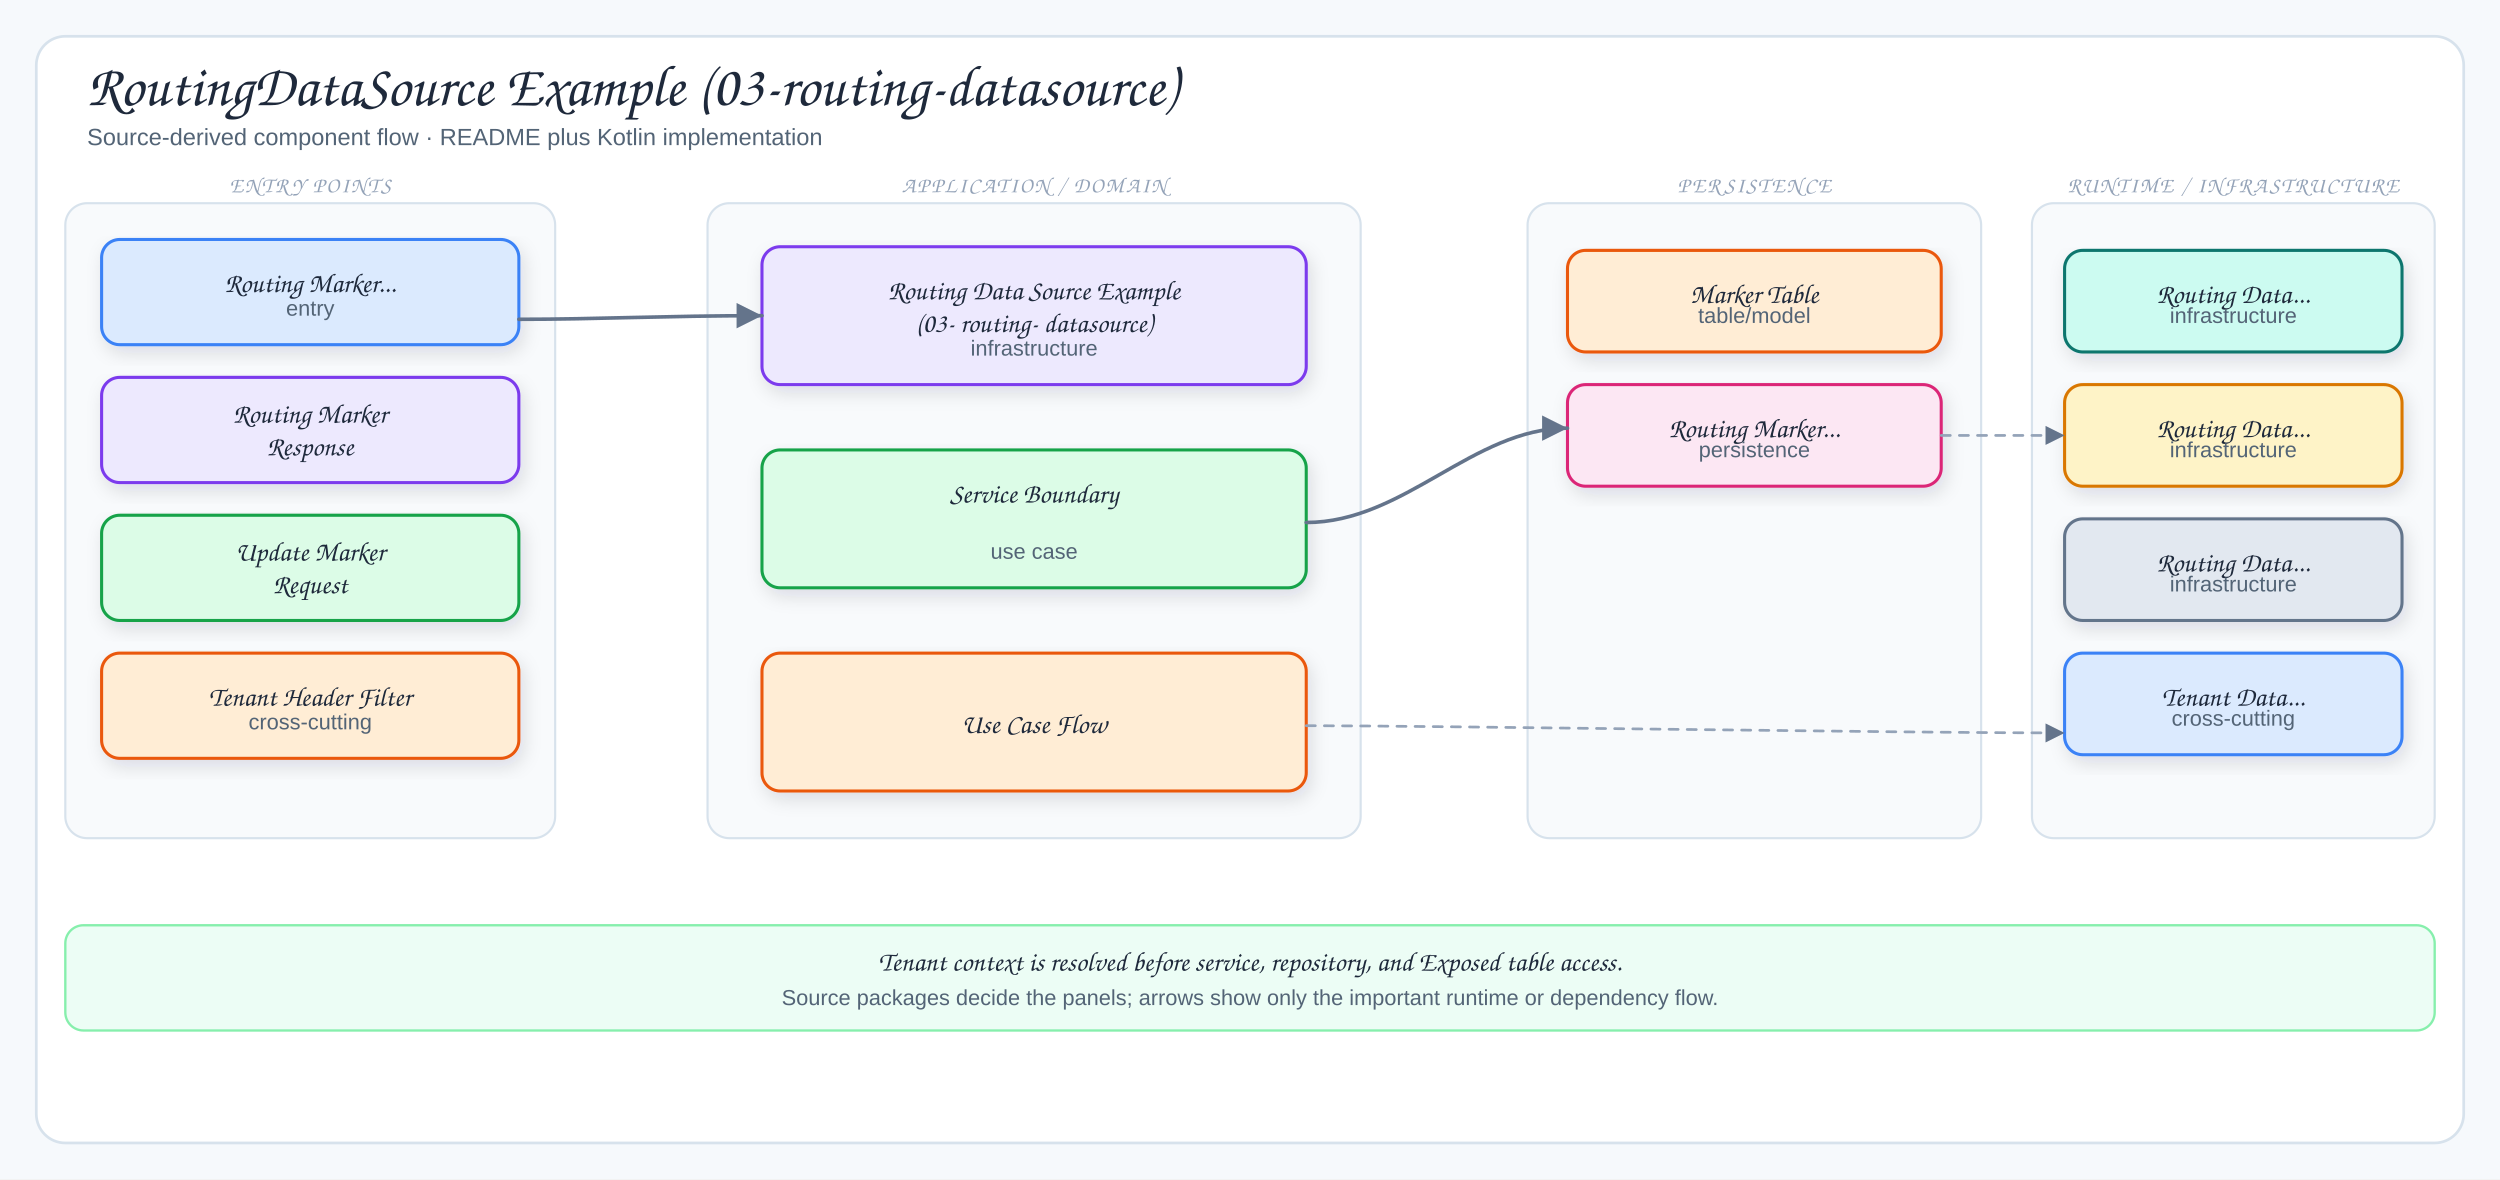
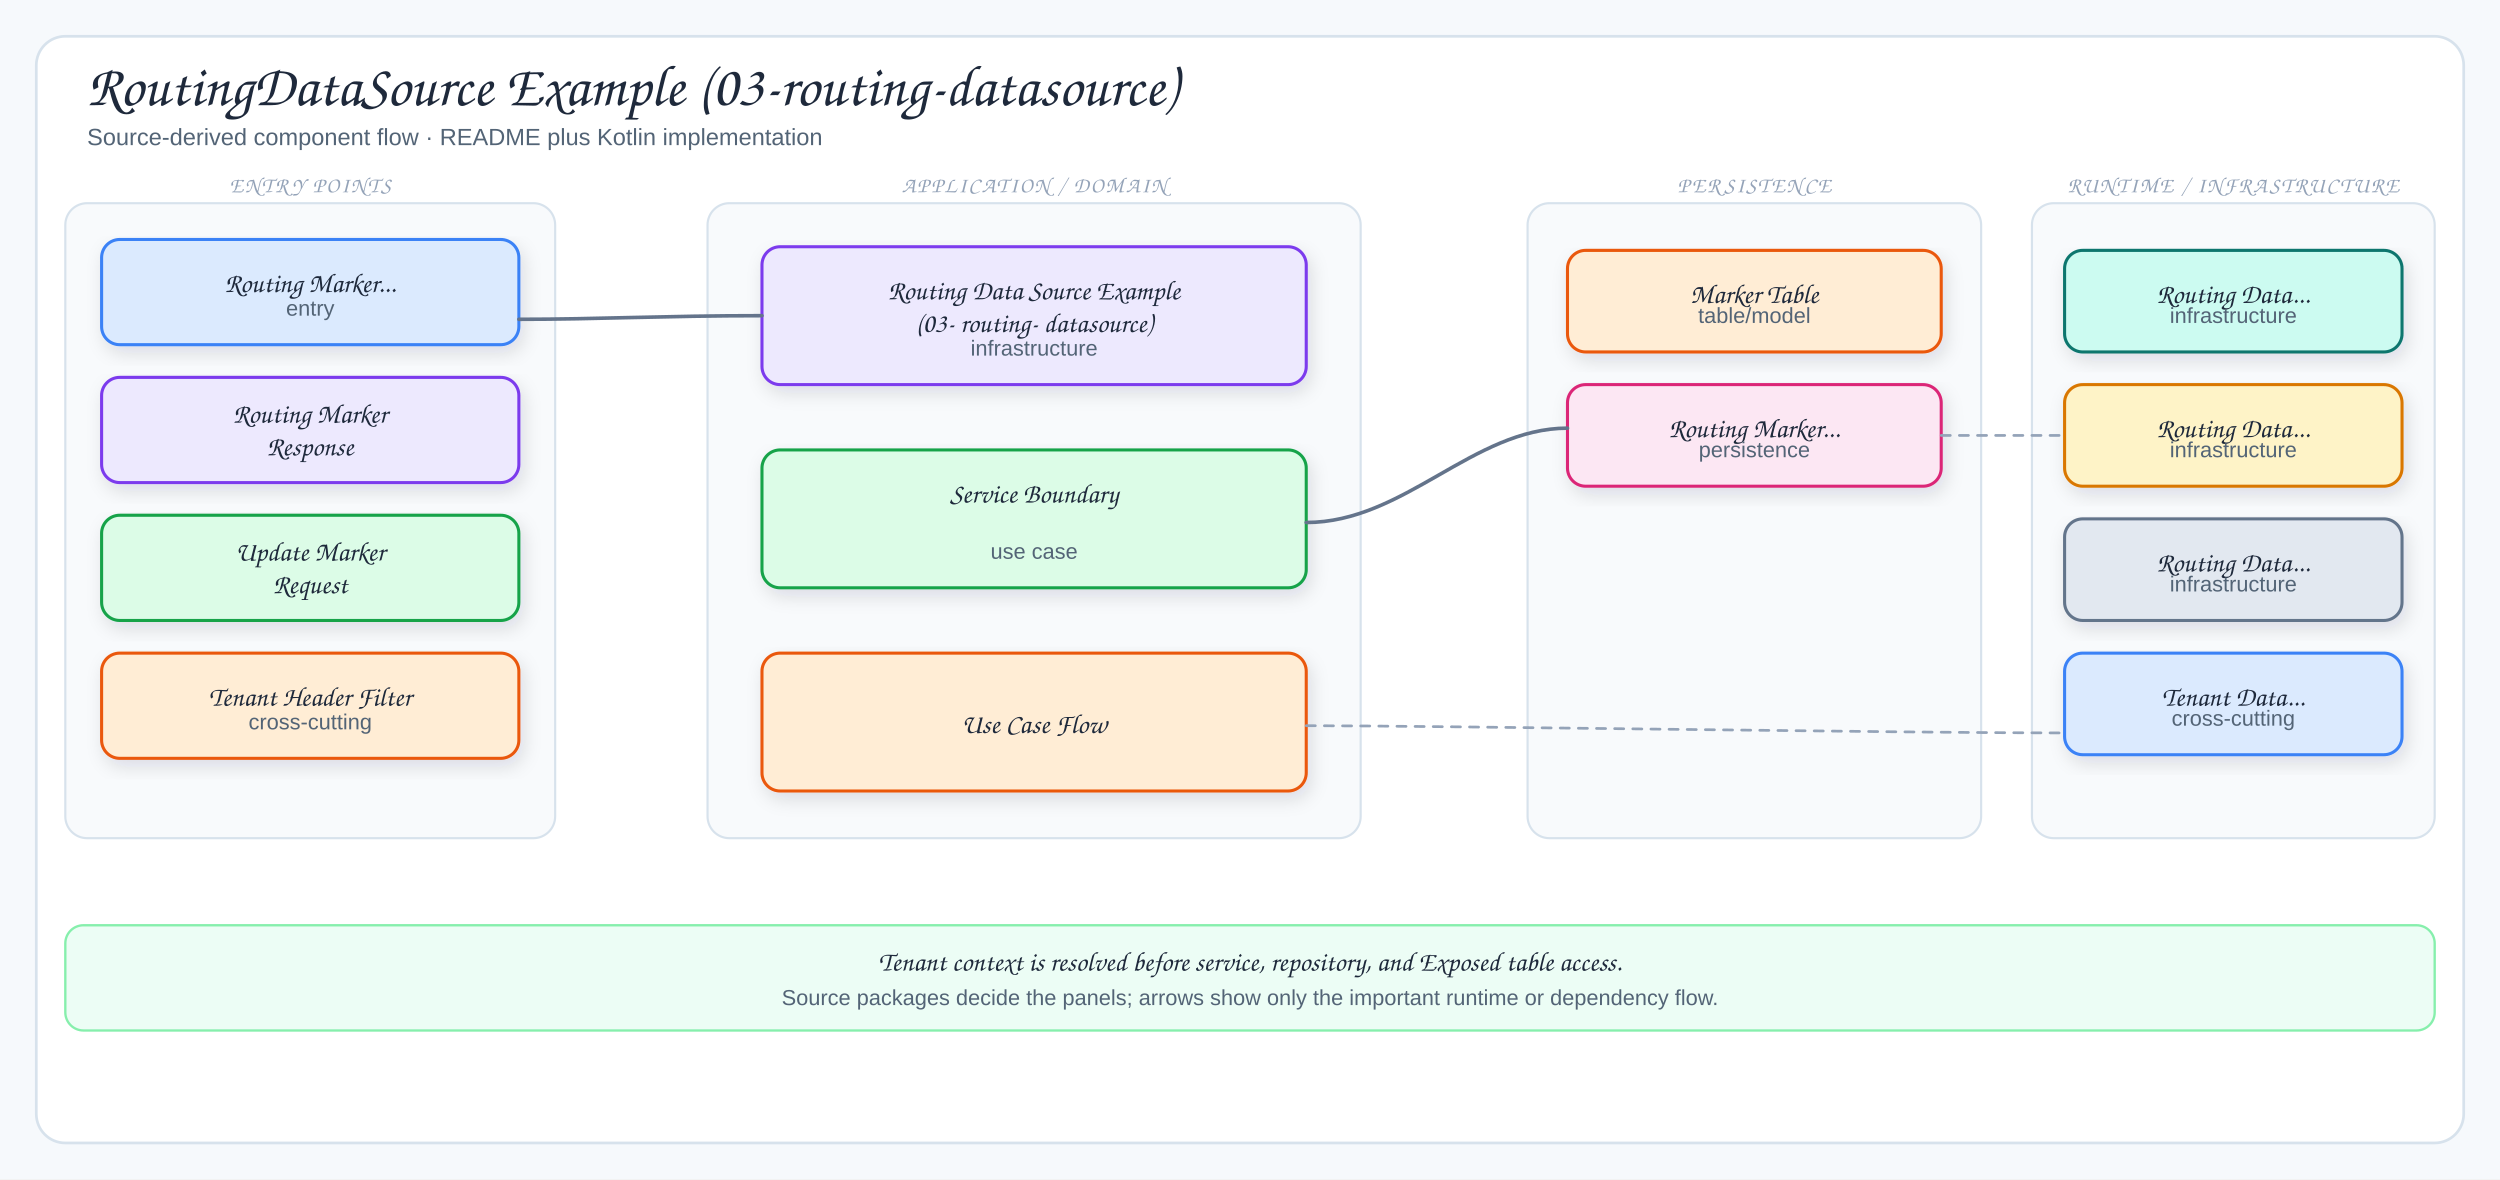
<svg xmlns="http://www.w3.org/2000/svg" viewBox="0 0 1378 650" width="1378" height="650" role="img" aria-label="RoutingDataSource Example (03-routing-datasource)">
  <defs>
    <filter id="shadow" x="-10%" y="-10%" width="120%" height="130%">
      <feDropShadow dx="2" dy="4" stdDeviation="5" flood-color="#1f2937" flood-opacity="0.12" />
    </filter>
    <marker id="arrow" markerWidth="9" markerHeight="9" refX="8" refY="4.5" orient="auto">
      <path d="M1,1 L8,4.5 L1,8 Z" fill="#64748b" />
    </marker>
    <marker id="inherit" markerWidth="11" markerHeight="10" refX="9.5" refY="5" orient="auto">
      <path d="M0.5,1 L9.5,5 L0.5,9 Z" fill="#fff" stroke="#64748b" stroke-width="1.5" />
    </marker>
    <style>
  .canvas{fill:#f6f9fc}
  .frame{fill:#fff;stroke:#d7e2ec;stroke-width:1.5}
  .panel{fill:#f8fafc;stroke:#d7e2ec;stroke-width:1.2}
  .card{stroke-width:1.7;filter:url(#shadow)}
  .title{font-family:"Architects Daughter","Comic Sans MS",cursive;font-size:32px;fill:#1e293b}
  .subtitle{font-family:"Comic Sans MS","Comic Sans","Comic Neue",Arial,sans-serif;font-size:13px;fill:#536476}
  .panelTitle{font-family:"Architects Daughter","Comic Sans MS",cursive;font-size:12px;letter-spacing:.08em;fill:#94a3b8}
  .label{font-family:"Architects Daughter","Comic Sans MS",cursive;font-size:18px;fill:#1e293b}
  .smallLabel{font-family:"Architects Daughter","Comic Sans MS",cursive;font-size:15px;fill:#1e293b}
  .detail{font-family:"Comic Sans MS","Comic Sans","Comic Neue",Arial,sans-serif;font-size:12px;fill:#536476}
  .tiny{font-family:"Comic Sans MS","Comic Sans","Comic Neue",Arial,sans-serif;font-size:10px;fill:#64748b}
-   .arrow{fill:none;stroke:#64748b;stroke-width:2;stroke-linecap:round;stroke-linejoin:round;marker-end:url(#arrow)}
-   .softArrow{fill:none;stroke:#94a3b8;stroke-width:1.5;stroke-linecap:round;stroke-linejoin:round;stroke-dasharray:5 5;marker-end:url(#arrow)}
-   .inherit{fill:none;stroke:#64748b;stroke-width:1.7;stroke-linecap:round;stroke-linejoin:round;marker-end:url(#inherit)}
+   .arrow{fill:none;stroke:#64748b;stroke-width:2;stroke-linecap:round;stroke-linejoin:round}
+   .softArrow{fill:none;stroke:#94a3b8;stroke-width:1.5;stroke-linecap:round;stroke-linejoin:round;stroke-dasharray:5 5}
+   .inherit{fill:none;stroke:#64748b;stroke-width:1.7;stroke-linecap:round;stroke-linejoin:round}
  .divider{stroke:#cbd5e1;stroke-width:1.2;stroke-dasharray:6 6}
</style>
  </defs>
  <rect width="1378" height="650" class="canvas" />
  <rect x="20" y="20" width="1338" height="610" rx="16" class="frame" />
  <text x="48" y="58" class="title">RoutingDataSource Example (03-routing-datasource)</text>
  <text x="48" y="80" class="subtitle">Source-derived component flow · README plus Kotlin implementation</text>
  <rect x="36" y="112" width="270" height="350" rx="12" class="panel" />
  <text x="171" y="106" class="panelTitle" text-anchor="middle">ENTRY POINTS</text>
  <rect x="56" y="132" width="230" height="58" rx="10" fill="#dbeafe" stroke="#3b82f6" class="card" />
  <text x="171" y="161" class="smallLabel" text-anchor="middle">Routing Marker...</text>
  <text x="171" y="174" class="detail" text-anchor="middle">entry</text>
  <rect x="56" y="208" width="230" height="58" rx="10" fill="#ede9fe" stroke="#7c3aed" class="card" />
  <text x="171" y="233" class="smallLabel" text-anchor="middle">Routing Marker</text>
  <text x="171" y="251" class="smallLabel" text-anchor="middle">Response</text>
  <rect x="56" y="284" width="230" height="58" rx="10" fill="#dcfce7" stroke="#16a34a" class="card" />
  <text x="171" y="309" class="smallLabel" text-anchor="middle">Update Marker</text>
  <text x="171" y="327" class="smallLabel" text-anchor="middle">Request</text>
  <rect x="56" y="360" width="230" height="58" rx="10" fill="#ffedd5" stroke="#ea580c" class="card" />
  <text x="171" y="389" class="smallLabel" text-anchor="middle">Tenant Header Filter</text>
  <text x="171" y="402" class="detail" text-anchor="middle">cross-cutting</text>
  <rect x="390" y="112" width="360" height="350" rx="12" class="panel" />
  <text x="570" y="106" class="panelTitle" text-anchor="middle">APPLICATION / DOMAIN</text>
  <rect x="420" y="136" width="300" height="76" rx="10" fill="#ede9fe" stroke="#7c3aed" class="card" />
  <text x="570" y="165" class="smallLabel" text-anchor="middle">Routing Data Source Example</text>
  <text x="570" y="183" class="smallLabel" text-anchor="middle">(03- routing- datasource)</text>
  <text x="570" y="196" class="detail" text-anchor="middle">infrastructure</text>
  <rect x="420" y="248" width="300" height="76" rx="10" fill="#dcfce7" stroke="#16a34a" class="card" />
  <text x="570" y="277" class="smallLabel" text-anchor="middle">Service Boundary</text>
  <text x="570" y="308" class="detail" text-anchor="middle">use case</text>
  <rect x="420" y="360" width="300" height="76" rx="10" fill="#ffedd5" stroke="#ea580c" class="card" />
  <text x="570" y="404" class="smallLabel" text-anchor="middle">Use Case Flow</text>
  <rect x="842" y="112" width="250" height="350" rx="12" class="panel" />
  <text x="967" y="106" class="panelTitle" text-anchor="middle">PERSISTENCE</text>
  <rect x="864" y="138" width="206" height="56" rx="10" fill="#ffedd5" stroke="#ea580c" class="card" />
  <text x="967" y="167" class="smallLabel" text-anchor="middle">Marker Table</text>
  <text x="967" y="178" class="detail" text-anchor="middle">table/model</text>
  <rect x="864" y="212" width="206" height="56" rx="10" fill="#fce7f3" stroke="#db2777" class="card" />
  <text x="967" y="241" class="smallLabel" text-anchor="middle">Routing Marker...</text>
  <text x="967" y="252" class="detail" text-anchor="middle">persistence</text>
  <rect x="1120" y="112" width="222" height="350" rx="12" class="panel" />
  <text x="1231" y="106" class="panelTitle" text-anchor="middle">RUNTIME / INFRASTRUCTURE</text>
  <rect x="1138" y="138" width="186" height="56" rx="10" fill="#ccfbf1" stroke="#0f766e" class="card" />
  <text x="1231" y="167" class="smallLabel" text-anchor="middle">Routing Data...</text>
  <text x="1231" y="178" class="detail" text-anchor="middle">infrastructure</text>
  <rect x="1138" y="212" width="186" height="56" rx="10" fill="#fef3c7" stroke="#d97706" class="card" />
  <text x="1231" y="241" class="smallLabel" text-anchor="middle">Routing Data...</text>
  <text x="1231" y="252" class="detail" text-anchor="middle">infrastructure</text>
  <rect x="1138" y="286" width="186" height="56" rx="10" fill="#e2e8f0" stroke="#64748b" class="card" />
  <text x="1231" y="315" class="smallLabel" text-anchor="middle">Routing Data...</text>
  <text x="1231" y="326" class="detail" text-anchor="middle">infrastructure</text>
  <rect x="1138" y="360" width="186" height="56" rx="10" fill="#dbeafe" stroke="#3b82f6" class="card" />
  <text x="1231" y="389" class="smallLabel" text-anchor="middle">Tenant Data...</text>
  <text x="1231" y="400" class="detail" text-anchor="middle">cross-cutting</text>
  <path d="M286,176 C330,176 366,174 420,174" class="arrow" />
  <path d="M720,288 C774,288 812,236 864,236" class="arrow" />
  <path d="M720,400 C790,400 1050,404 1138,404" class="softArrow" />
  <path d="M1070,240 C1098,240 1108,240 1138,240" class="softArrow" />
  <rect x="36" y="510" width="1306" height="58" rx="10" fill="#ecfdf5" stroke="#86efac" stroke-width="1.3" />
  <text x="689" y="535" class="smallLabel" text-anchor="middle">Tenant context is resolved before service, repository, and Exposed table access.</text>
  <text x="689" y="554" class="detail" text-anchor="middle">Source packages decide the panels; arrows show only the important runtime or dependency flow.</text>
</svg>
